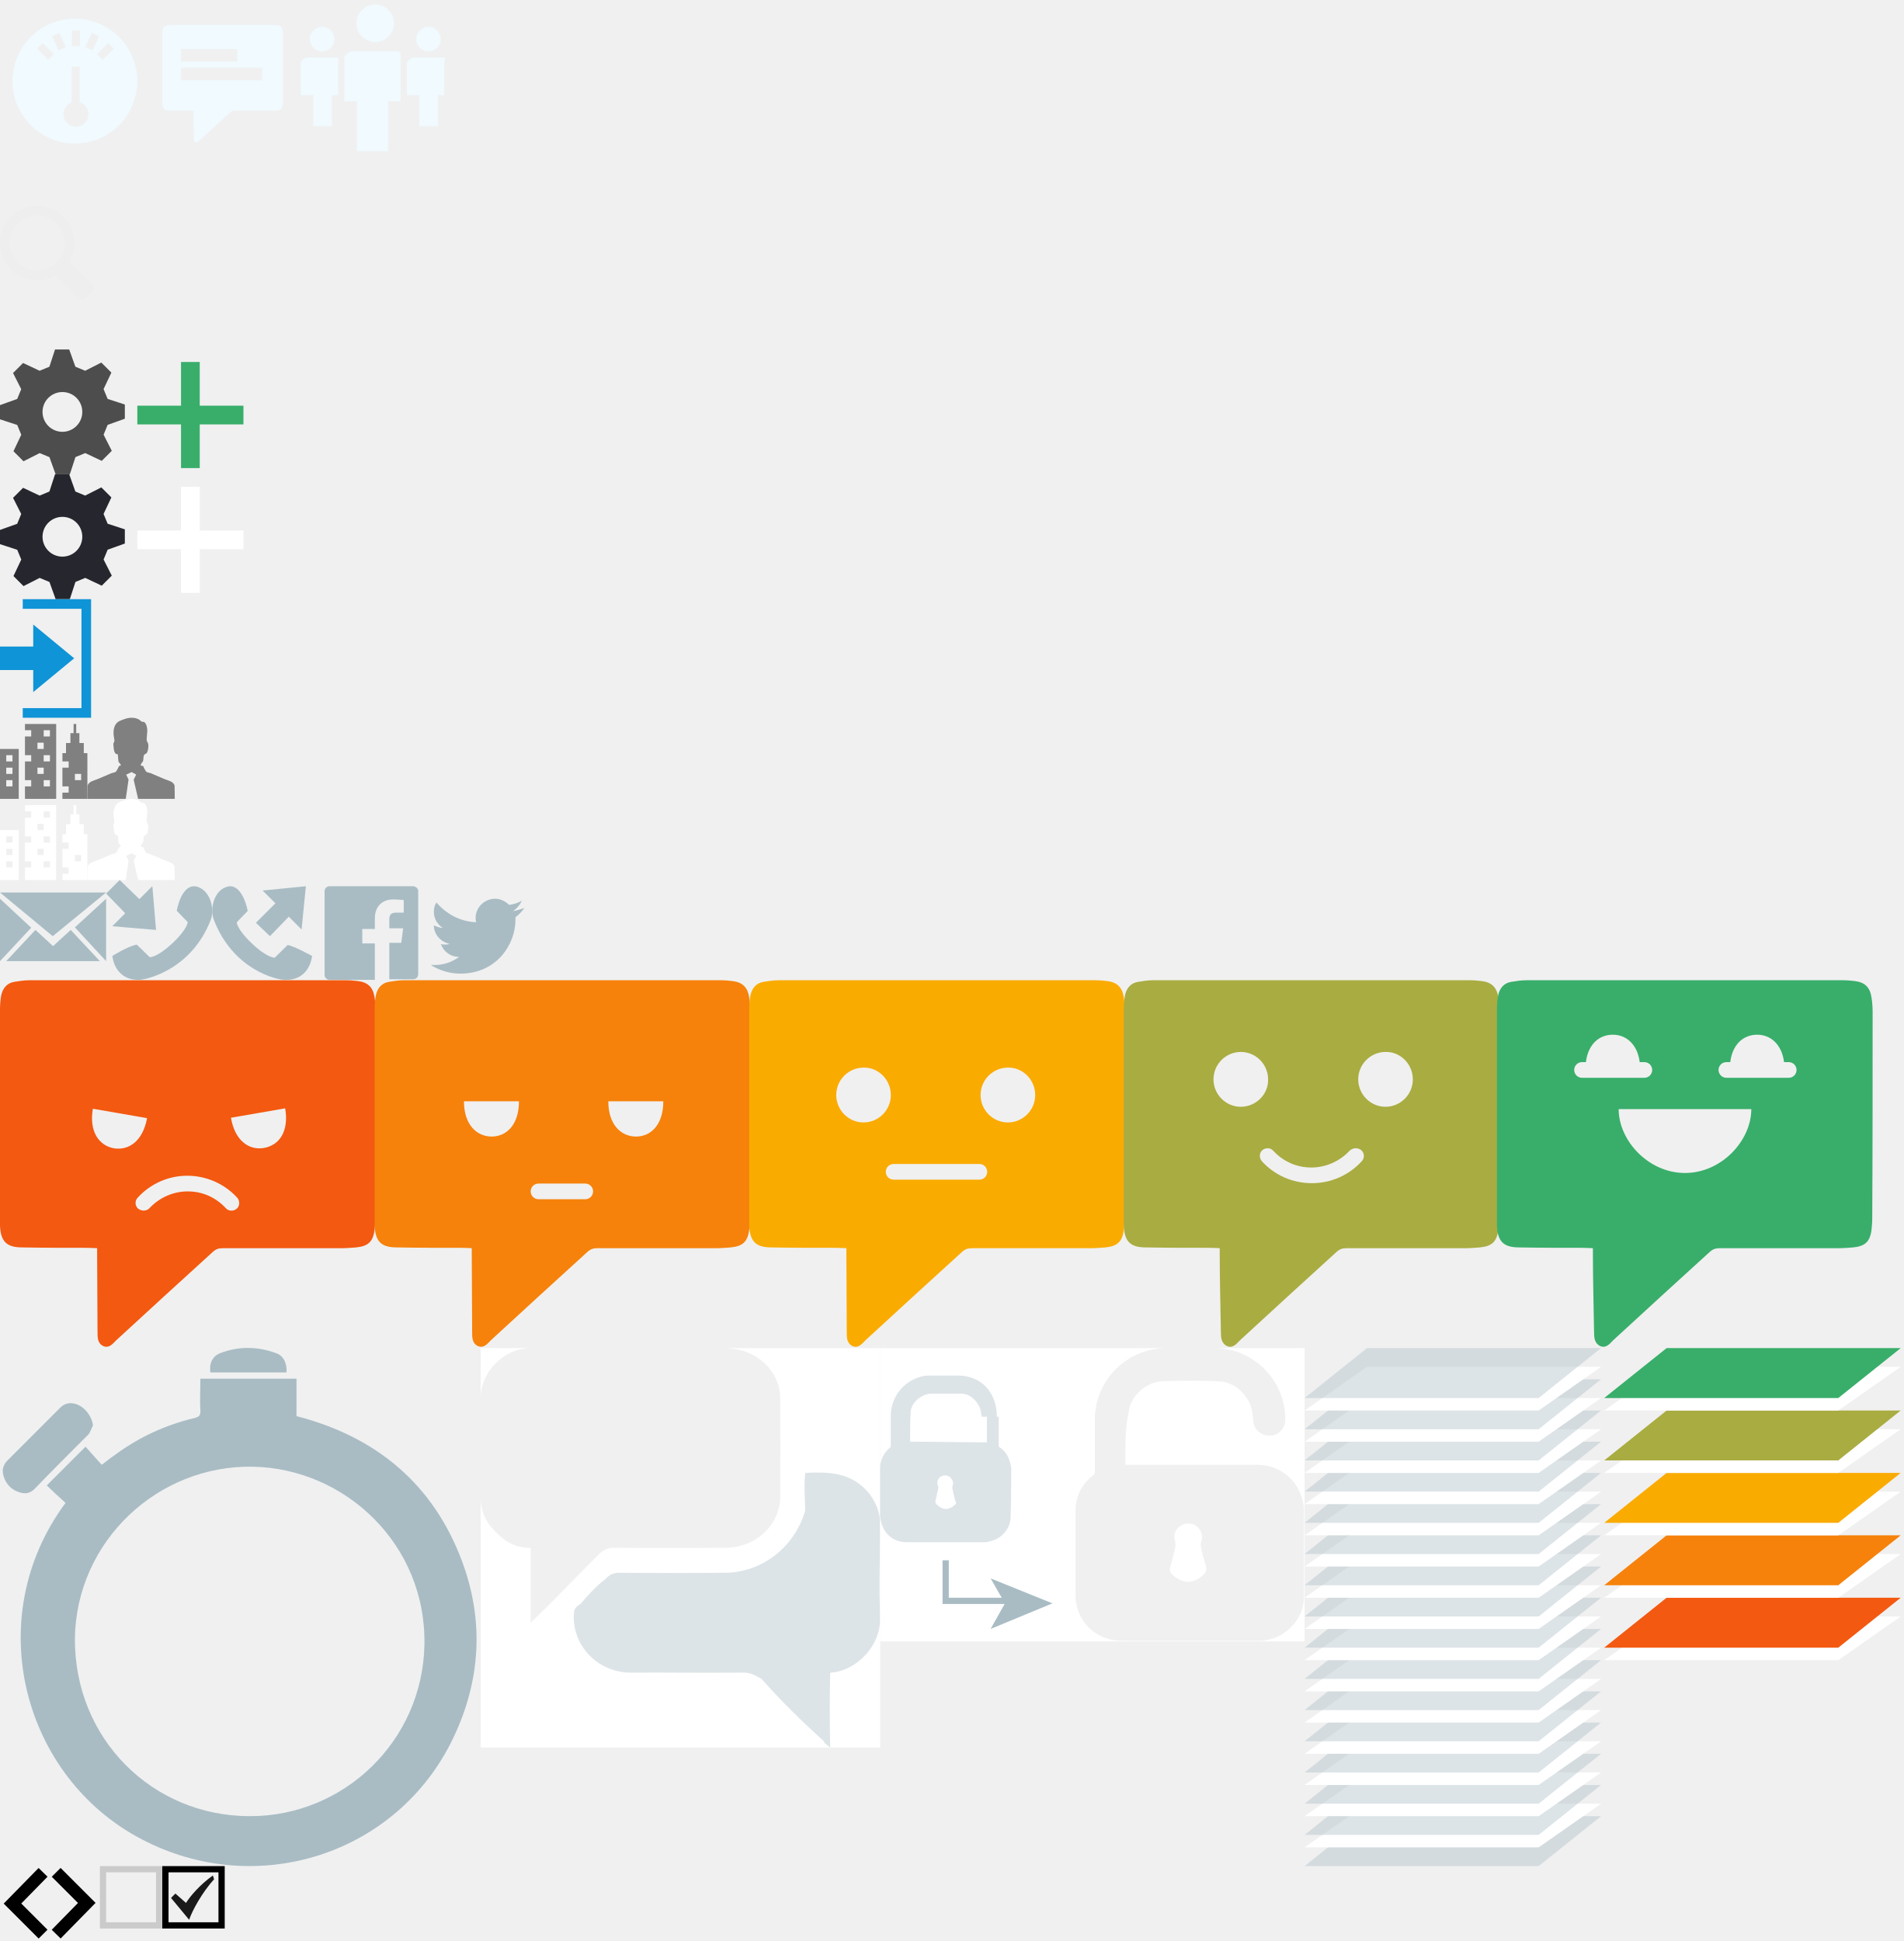
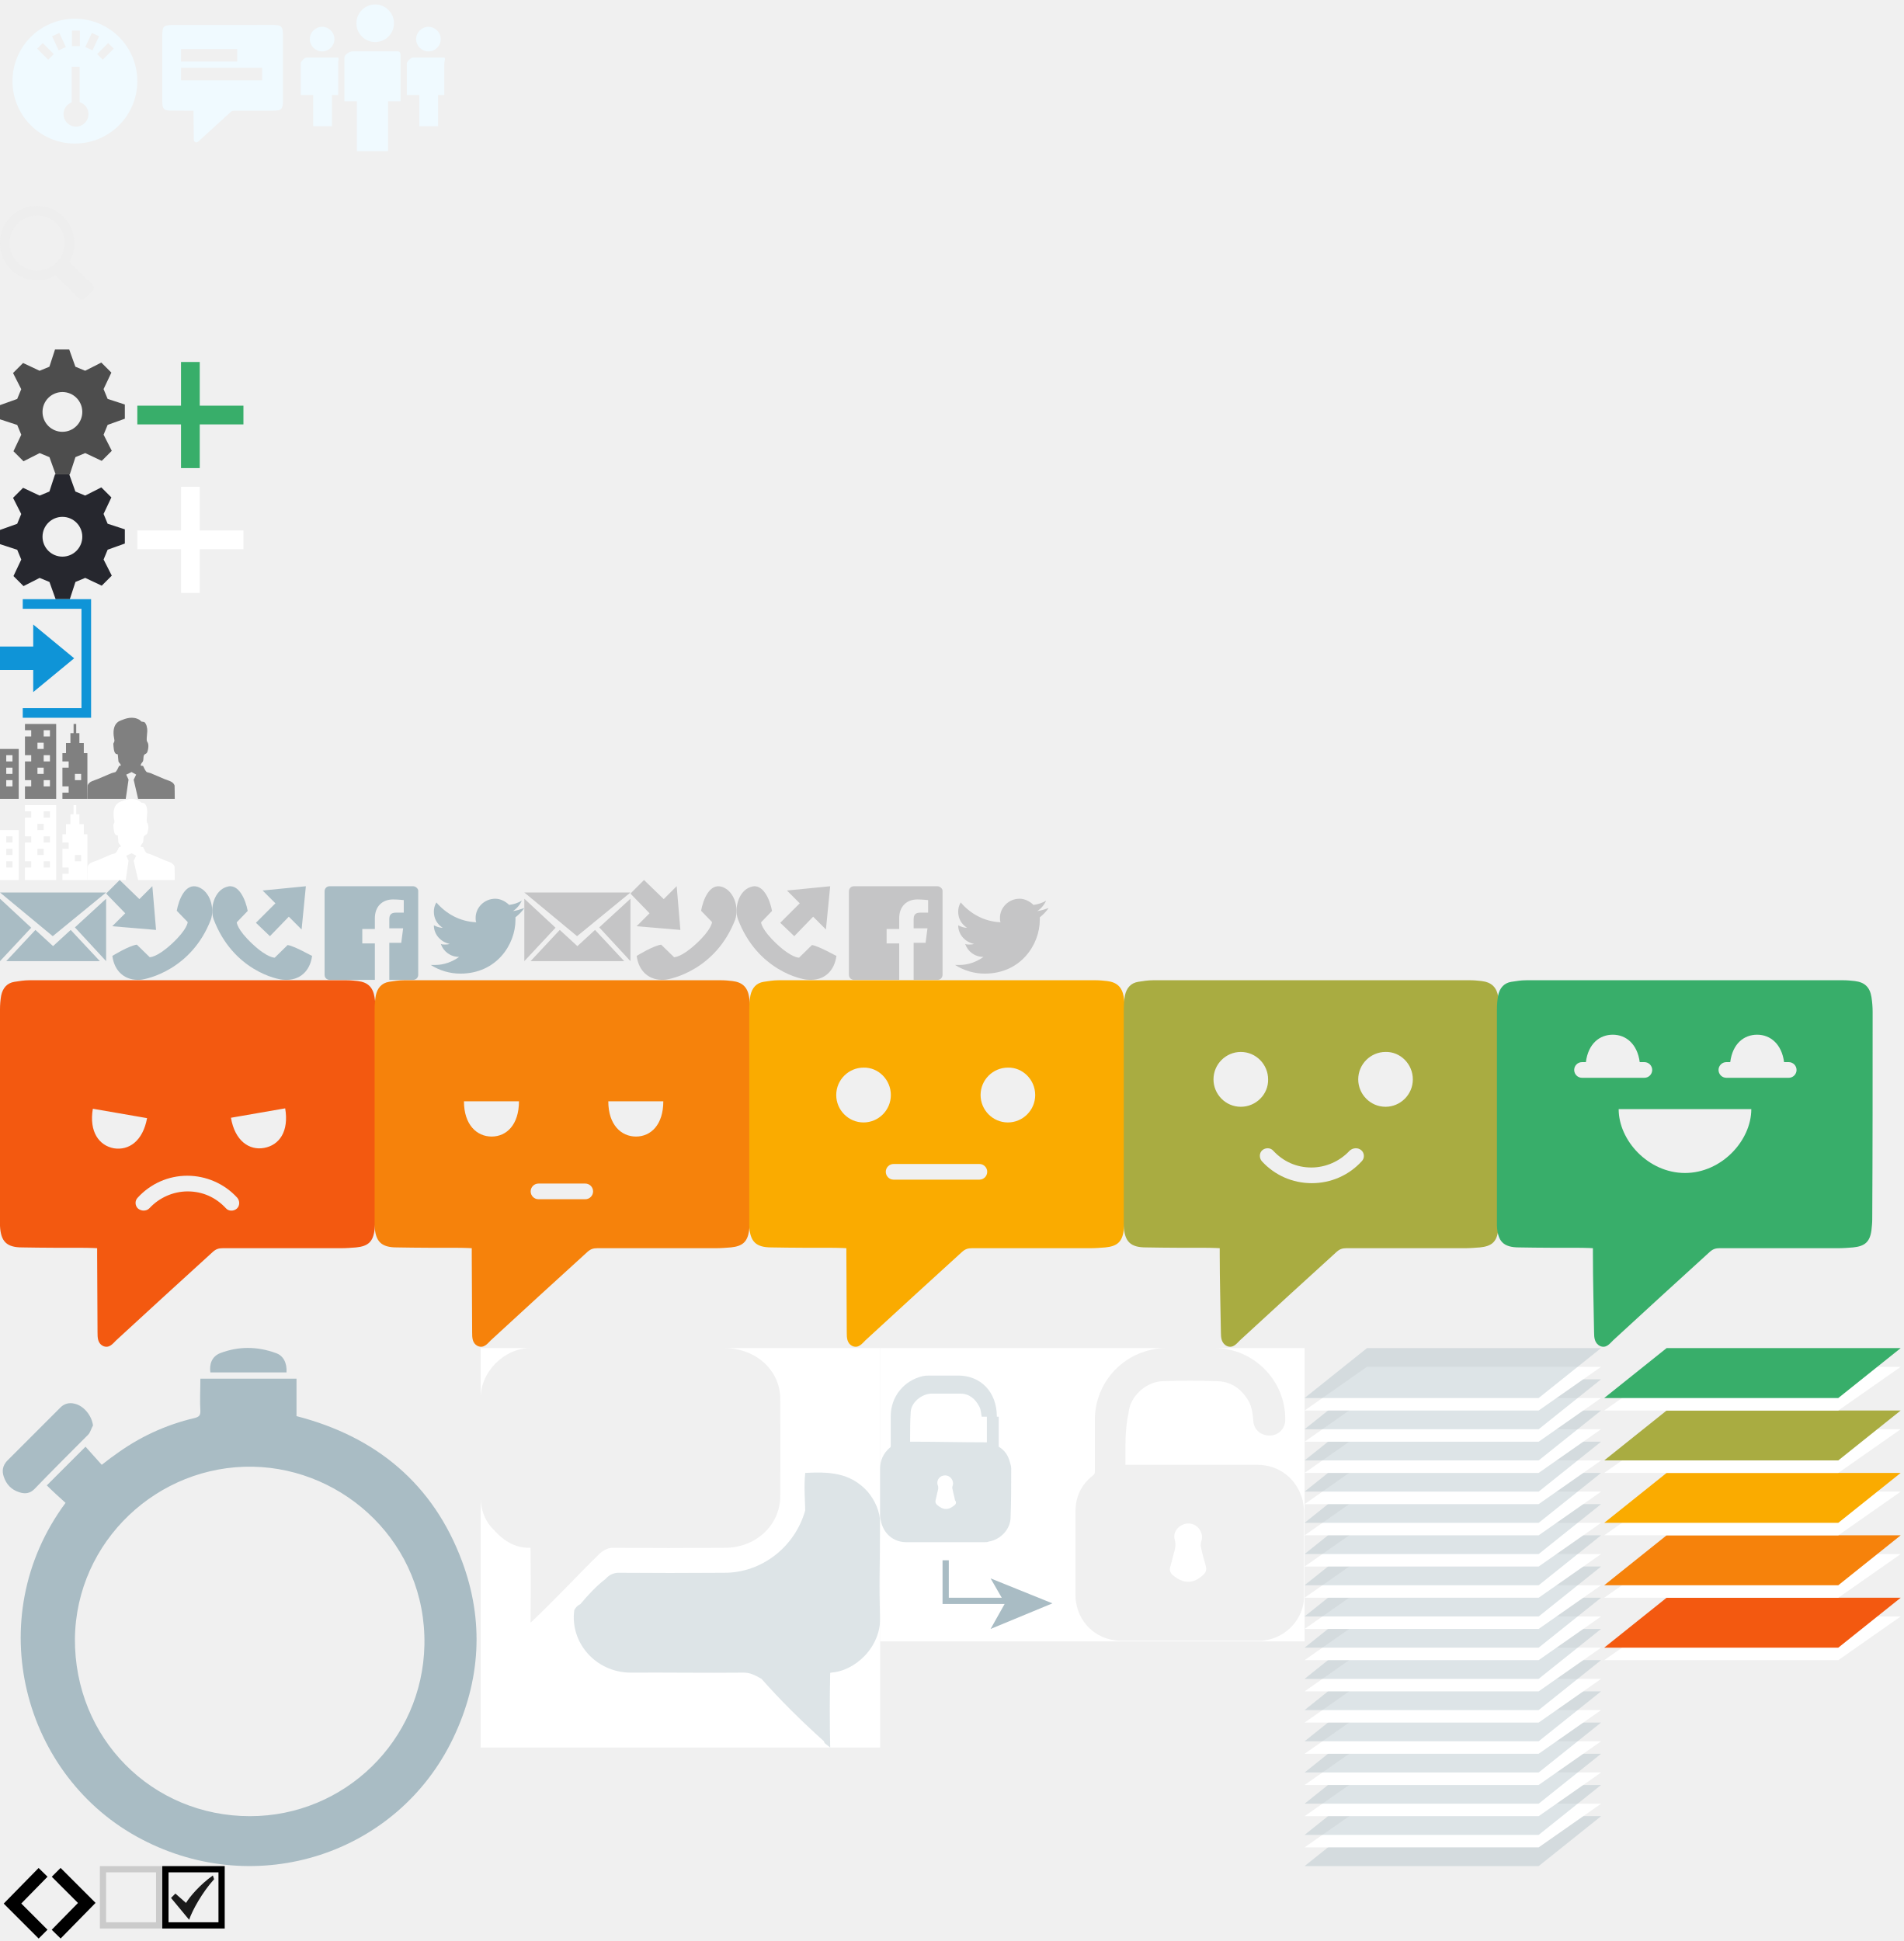
<svg xmlns="http://www.w3.org/2000/svg" width="305px" height="311px" viewBox="0 0 305 311" version="1.1">
  <description>Created with Sketch (http://www.bohemiancoding.com/sketch)</description>
  <defs />
  <g id="Page-1" stroke="none" stroke-width="1" fill="none" fill-rule="evenodd">
    <path d="M12,3 C6.477,3 2,7.477 2,13 C2,18.521 6.477,23 12,23 C17.522,23 22,18.521 22,13 C22,7.477 17.522,3 12,3 L12,3 Z M11.522,4.898 L12.794,4.898 L12.794,7.393 L11.522,7.393 L11.522,4.898 Z M7.719,9.564 L5.953,7.8 L6.852,6.902 L8.617,8.667 L7.719,9.564 L7.719,9.564 Z M8.344,5.812 L9.496,5.277 L10.551,7.538 L9.399,8.074 L8.344,5.812 L8.344,5.812 Z M12.174,20.288 C11.071,20.288 10.174,19.39 10.174,18.286 C10.174,17.422 10.721,16.689 11.487,16.41 L11.487,10.701 L12.758,10.701 L12.758,16.371 C13.578,16.622 14.176,17.384 14.176,18.286 C14.176,19.39 13.28,20.288 12.174,20.288 L12.174,20.288 Z M13.664,7.535 L14.719,5.273 L15.871,5.812 L14.817,8.071 L13.664,7.535 L13.664,7.535 Z M16.459,9.564 L15.559,8.667 L17.324,6.902 L18.223,7.8 L16.459,9.564 L16.459,9.564 Z" id="Dashboard" fill="#F0FAFF" />
    <path d="M45.333,5.606 C45.331,5.355 45.311,5.099 45.275,4.849 C45.2,4.337 44.935,4.089 44.417,4.034 C44.23,4.015 44.041,4.001 43.853,4.001 C38.4,3.999 32.947,3.999 27.493,4.003 C27.241,4.003 26.987,4.034 26.737,4.076 C26.347,4.138 26.126,4.391 26.063,4.773 C26.025,5.003 26.003,5.24 26.003,5.474 C25.999,9.081 26,12.689 26.001,16.296 C26.001,16.399 26.003,16.503 26.009,16.606 C26.057,17.411 26.345,17.704 27.153,17.719 C28.226,17.738 29.256,17.735 30.329,17.741 C30.555,17.743 31,17.741 31,17.741 L31,18.091 C31,19.419 31.042,20.746 31.046,22.076 C31.047,22.33 30.991,22.642 31.298,22.774 C31.598,22.903 31.795,22.651 31.985,22.477 C33.65,20.962 35.318,19.449 36.976,17.927 C37.128,17.788 37.281,17.738 37.482,17.739 C39.517,17.743 41.552,17.743 43.585,17.741 C43.84,17.741 44.096,17.731 44.349,17.708 C44.952,17.656 45.206,17.417 45.293,16.821 C45.319,16.636 45.333,16.446 45.333,16.259 C45.335,12.709 45.336,9.158 45.333,5.606 L45.333,5.606 Z M29,7.864 L38,7.864 L38,9.864 L29,9.864 L29,7.864 Z M29,10.864 L42,10.864 L42,12.864 L29,12.864 L29,10.864 Z" id="Tickets" fill="#F0FAFF" />
    <path d="M54.131,9.224 L49.078,9.224 C48.805,9.224 48.176,9.876 48.176,10.151 L48.176,15.224 L50.176,15.224 L50.176,20.224 L53.176,20.224 L53.176,15.224 L54.176,15.224 L54.176,9.996 C54.176,9.798 54.352,9.224 54.131,9.224 Z M51.606,8.236 C52.693,8.236 53.576,7.352 53.576,6.267 C53.576,5.181 52.693,4.296 51.606,4.296 C50.52,4.296 49.635,5.181 49.635,6.267 C49.635,7.352 50.52,8.236 51.606,8.236 Z M71.16,9.224 L66.113,9.224 C65.84,9.224 65.176,9.877 65.176,10.151 L65.176,15.224 L67.176,15.224 L67.176,20.224 L70.176,20.224 L70.176,15.224 L71.176,15.224 L71.176,10.151 C71.176,9.877 71.435,9.224 71.16,9.224 Z M68.637,8.239 C69.723,8.239 70.605,7.355 70.605,6.271 C70.605,5.185 69.723,4.3 68.637,4.3 C67.553,4.3 66.668,5.185 66.668,6.271 C66.668,7.355 67.553,8.239 68.637,8.239 Z M60.107,6.739 C61.77,6.739 63.119,5.388 63.119,3.728 C63.119,2.065 61.77,0.714 60.107,0.714 C58.447,0.714 57.096,2.065 57.096,3.728 C57.096,5.388 58.447,6.739 60.107,6.739 Z M63.695,8.224 L56.518,8.224 C56.012,8.224 55.176,8.737 55.176,9.245 L55.176,16.224 L57.176,16.224 L57.176,24.224 L62.176,24.224 L62.176,16.224 L64.176,16.224 L64.176,9.245 C64.176,8.737 64.203,8.224 63.695,8.224 Z" id="Customers" fill="#F0FAFF" />
    <path d="M5.92,43.374 C3.476,43.358 1.501,41.359 1.516,38.916 C1.534,36.491 3.518,34.516 5.947,34.516 L5.976,34.516 C7.158,34.523 8.267,34.992 9.097,35.834 C9.928,36.674 10.382,37.791 10.375,38.974 C10.365,40.15 9.903,41.258 9.067,42.087 C8.233,42.917 7.123,43.374 5.949,43.374 L5.92,43.374 M5.983,33 L5.945,33 C2.681,33 0.022,35.636 9.14660647e-05,38.907 C-0.018,42.191 2.623,44.869 5.907,44.89 L5.949,44.89 C7.038,44.89 8.062,44.596 8.94,44.08 L12.553,47.695 L12.645,47.783 C12.782,47.92 12.96,47.988 13.139,47.988 C13.318,47.988 13.497,47.92 13.633,47.783 L14.797,46.622 C15.069,46.348 15.069,45.905 14.797,45.633 L14.706,45.54 L11.088,41.924 C11.593,41.058 11.883,40.056 11.89,38.983 C11.914,35.699 9.267,33.022 5.983,33" id="Search" fill-opacity="0.5" fill="#ECECEC" />
    <path d="M20,67.09 L20,64.814 L19.678,64.709 L17.242,63.914 L16.592,62.344 L17.842,59.701 L16.232,58.09 L15.93,58.246 L13.644,59.405 L12.076,58.755 L11.09,56 L8.814,56 L7.914,58.758 L6.344,59.408 L3.699,58.16 L2.09,59.768 L2.244,60.072 L3.402,62.356 L2.754,63.925 L0,64.911 L0,67.187 L0.32,67.291 L2.758,68.088 L3.408,69.656 L2.158,72.301 L3.768,73.911 L4.068,73.757 L6.353,72.597 L7.924,73.248 L8.91,76 L11.186,76 L11.291,75.68 L12.086,73.244 L13.654,72.594 L16.299,73.842 L17.908,72.234 L17.756,71.932 L16.596,69.648 L17.246,68.078 L20,67.09 L20,67.09 Z M10,69.188 C8.24,69.188 6.812,67.762 6.812,66 C6.812,64.24 8.24,62.815 10,62.815 C11.76,62.815 13.185,64.24 13.185,66 C13.185,67.762 11.76,69.188 10,69.188 L10,69.188 Z" id="cog" fill="#4D4D4D" />
    <path d="M20,87.09 L20,84.814 L19.678,84.709 L17.242,83.914 L16.592,82.344 L17.842,79.701 L16.232,78.09 L15.93,78.246 L13.644,79.405 L12.076,78.755 L11.09,76 L8.814,76 L7.914,78.758 L6.344,79.408 L3.699,78.16 L2.09,79.768 L2.244,80.072 L3.402,82.356 L2.754,83.925 L0,84.911 L0,87.187 L0.32,87.291 L2.758,88.088 L3.408,89.656 L2.158,92.301 L3.768,93.911 L4.068,93.757 L6.353,92.597 L7.924,93.248 L8.91,96 L11.186,96 L11.291,95.68 L12.086,93.244 L13.654,92.594 L16.299,93.842 L17.908,92.234 L17.756,91.932 L16.596,89.648 L17.246,88.078 L20,87.09 L20,87.09 Z M10,89.188 C8.24,89.188 6.812,87.762 6.812,86 C6.812,84.24 8.24,82.815 10,82.815 C11.76,82.815 13.185,84.24 13.185,86 C13.185,87.762 11.76,89.188 10,89.188 L10,89.188 Z" id="dark-cog" fill="#26272E" />
    <path d="M31,66 L31,59 L30,59 L30,66 L23,66 L23,67 L30,67 L30,74 L31,74 L31,67 L38,67 L38,66 L31,66 Z" id="green-plus" stroke="#38AE6A" stroke-width="2" />
    <path d="M31,86 L31,79 L30,79 L30,86 L23,86 L23,87 L30,87 L30,94 L31,94 L31,87 L38,87 L38,86 L31,86 Z" id="white-plus" stroke="#FFFFFF" stroke-width="2" />
    <path d="M5.324,110.89 L11.883,105.477 L5.324,100.064 L5.324,103.596 L0,103.596 L0,107.358 L5.324,107.358 L5.324,110.89 L5.324,110.89 Z M3.644,96 L3.644,97.542 L13.052,97.542 L13.052,113.459 L3.644,113.459 L3.644,115 L14.593,115 L14.593,96 L3.644,96 L3.644,96 Z" id="sign-out" fill="#0F94D7" />
    <path d="M4,128 L9,128 L9,116 L4,116 L4,128 Z M7,125 L8,125 L8,126 L7,126 L7,125 Z M6,123 L7,123 L7,124 L6,124 L6,123 Z M7,121 L8,121 L8,122 L7,122 L7,121 Z M6,119 L7,119 L7,120 L6,120 L6,119 Z M7,117 L8,117 L8,118 L7,118 L7,117 Z M4,117 L5,117 L5,118 L4,118 L4,117 Z M4,121 L5,121 L5,122 L4,122 L4,121 Z M4,125 L5,125 L5,126 L4,126 L4,125 Z M1.52039063e-16,128 L3,128 L3,120 L0,120 L1.52039063e-16,128 Z M1,121 L2,121 L2,122 L1,122 L1,121 Z M1,123 L2,123 L2,124 L1,124 L1,123 Z M1,125 L2,125 L2,126 L1,126 L1,125 Z M13.425,119.052 L12.719,119.052 L12.719,117.471 L12.212,117.471 L12.212,116 L11.788,116 L11.788,117.471 L11.281,117.471 L11.281,119.052 L10.574,119.052 L10.574,120.673 L10,120.673 L10,128 L14,128 L14,120.673 L13.425,120.673 L13.425,119.052 Z M10,126 L11,126 L11,127 L10,127 L10,126 Z M10,122 L11,122 L11,123 L10,123 L10,122 Z M12,124 L13,124 L13,125 L12,125 L12,124 Z" id="organisation" fill="#808080" />
    <path d="M4,141 L9,141 L9,129 L4,129 L4,141 Z M7,138 L8,138 L8,139 L7,139 L7,138 Z M6,136 L7,136 L7,137 L6,137 L6,136 Z M7,134 L8,134 L8,135 L7,135 L7,134 Z M6,132 L7,132 L7,133 L6,133 L6,132 Z M7,130 L8,130 L8,131 L7,131 L7,130 Z M4,130 L5,130 L5,131 L4,131 L4,130 Z M4,134 L5,134 L5,135 L4,135 L4,134 Z M4,138 L5,138 L5,139 L4,139 L4,138 Z M1.52039063e-16,141 L3,141 L3,133 L0,133 L1.52039063e-16,141 Z M1,134 L2,134 L2,135 L1,135 L1,134 Z M1,136 L2,136 L2,137 L1,137 L1,136 Z M1,138 L2,138 L2,139 L1,139 L1,138 Z M13.425,132.052 L12.719,132.052 L12.719,130.471 L12.212,130.471 L12.212,129 L11.788,129 L11.788,130.471 L11.281,130.471 L11.281,132.052 L10.574,132.052 L10.574,133.673 L10,133.673 L10,141 L14,141 L14,133.673 L13.425,133.673 L13.425,132.052 Z M10,139 L11,139 L11,140 L10,140 L10,139 Z M10,135 L11,135 L11,136 L10,136 L10,135 Z M12,137 L13,137 L13,138 L12,138 L12,137 Z" id="organisation" fill="#FFFFFF" />
    <path d="M26.321,124.815 C25.617,124.516 24.834,124.17 24.13,123.88 C23.929,123.826 23.728,123.771 23.527,123.716 C23.288,123.55 23.053,123 22.924,122.728 C22.796,122.708 22.67,122.691 22.541,122.673 C22.561,122.249 22.823,122.226 22.924,121.903 C23.015,121.619 22.934,121.249 23.077,120.984 C23.177,120.802 23.402,120.8 23.514,120.643 C23.616,120.501 23.684,120.251 23.716,120.076 C23.773,119.757 23.824,119.321 23.673,119.005 C23.585,118.824 23.531,118.806 23.506,118.585 C23.479,118.317 23.585,117.445 23.588,117.256 C23.601,116.767 23.588,116.727 23.471,116.25 C23.471,116.25 23.327,115.818 23.104,115.689 L22.654,115.612 L22.377,115.355 C21.26,114.665 20.064,115.148 19.422,115.409 C18.499,115.709 17.914,116.616 18.322,118.553 C18.391,118.884 18.14,119.033 18.158,119.212 C18.193,119.606 18.201,120.557 18.573,120.79 C18.608,120.812 18.872,120.878 18.869,120.86 C18.906,121.245 18.942,121.63 18.98,122.014 C19.072,122.269 19.296,122.298 19.36,122.658 L19.074,122.728 C18.947,123 18.711,123.55 18.472,123.716 C18.27,123.771 18.071,123.826 17.87,123.88 C17.166,124.17 16.383,124.516 15.677,124.815 C15.036,125.086 14.266,125.183 14.033,125.858 C14.033,126.317 13.991,127.399 14.002,128 L20.145,128 L20.595,124.912 L20.221,124.119 L21.086,123.704 L21.815,124.111 L21.414,124.927 L22.125,128 L27.998,128 C28.01,127.399 27.967,126.317 27.967,125.858 C27.733,125.183 26.965,125.086 26.321,124.815 Z" id="user" fill="#808080" />
    <path d="M26.321,137.815 C25.617,137.516 24.834,137.17 24.13,136.88 C23.929,136.826 23.728,136.771 23.527,136.716 C23.288,136.55 23.053,136 22.924,135.728 C22.796,135.708 22.67,135.691 22.541,135.673 C22.561,135.249 22.823,135.226 22.924,134.903 C23.015,134.619 22.934,134.249 23.077,133.984 C23.177,133.802 23.402,133.8 23.514,133.643 C23.616,133.501 23.684,133.251 23.716,133.076 C23.773,132.757 23.824,132.321 23.673,132.005 C23.585,131.824 23.531,131.806 23.506,131.585 C23.479,131.317 23.585,130.445 23.588,130.256 C23.601,129.767 23.588,129.727 23.471,129.25 C23.471,129.25 23.327,128.818 23.104,128.689 L22.654,128.612 L22.377,128.355 C21.26,127.665 20.064,128.148 19.422,128.409 C18.499,128.709 17.914,129.616 18.322,131.553 C18.391,131.884 18.14,132.033 18.158,132.212 C18.193,132.606 18.201,133.557 18.573,133.79 C18.608,133.812 18.872,133.878 18.869,133.86 C18.906,134.245 18.942,134.63 18.98,135.014 C19.072,135.269 19.296,135.298 19.36,135.658 L19.074,135.728 C18.947,136 18.711,136.55 18.472,136.716 C18.27,136.771 18.071,136.826 17.87,136.88 C17.166,137.17 16.383,137.516 15.677,137.815 C15.036,138.086 14.266,138.183 14.033,138.858 C14.033,139.317 13.991,140.399 14.002,141 L20.145,141 L20.595,137.912 L20.221,137.119 L21.086,136.704 L21.815,137.111 L21.414,137.927 L22.125,141 L27.998,141 C28.01,140.399 27.967,139.317 27.967,138.858 C27.733,138.183 26.965,138.086 26.321,137.815 Z" id="user" fill="#FFFFFF" />
-     <g id="channels" transform="translate(0, 141)" fill="#A9BCC4">
-       <path d="M11.325,8 L8.5,10.593 L5.675,8 L1,13 L16,13 L11.325,8 Z M17,3 L12,7.592 L17,13 L17,3 Z M0,3 L0,13 L5,7.646 L0,3 Z M17,2 L0,2 L8.449,9 L17,2 Z" id="email" />
-       <path d="M31.721,1.111 C29.658,0.407 28.626,3.221 28.317,4.929 L30.07,6.738 C30.07,6.738 30.07,7.843 27.594,10.155 C25.118,12.466 23.984,12.365 23.984,12.365 L21.92,10.356 C20.579,10.557 18,12.164 18,12.164 C18.309,14.576 19.96,16.184 22.539,15.983 C23.571,15.883 30.689,14.375 33.784,6.336 C34.403,4.527 33.681,1.814 31.721,1.111 Z M17.988,7.407 L25,8 L24.407,0.988 L22.333,3.062 L19.173,0 L17,2.173 L20.062,5.333 L17.988,7.407 Z" id="calls-in" />
-       <path d="M46.08,10.419 L44.016,12.442 C44.016,12.442 42.882,12.543 40.406,10.216 C37.93,7.89 37.93,6.777 37.93,6.777 L39.683,4.956 C39.374,3.236 38.239,0.403 36.279,1.111 C34.319,1.718 33.597,4.551 34.216,6.271 C37.311,14.465 44.429,15.983 45.461,15.983 C48.04,16.185 49.691,14.567 50,12.139 C50,12.24 47.318,10.621 46.08,10.419 Z M43.244,9 L46.268,5.878 L48.317,7.927 L49,1 L42.073,1.683 L44.122,3.732 L41,6.854 L43.244,9 Z" id="calls-out" />
-       <path d="M66.195,1 L52.805,1 C52.302,1 52,1.403 52,1.805 L52,15.195 C52,15.698 52.403,16 52.805,16 L60.054,16 L60.054,10.161 L58.04,10.161 L58.04,7.846 L60.054,7.846 L60.054,6.134 C60.054,4.221 61.262,3.114 62.973,3.114 C63.779,3.114 64.483,3.215 64.685,3.215 L64.685,5.228 L63.477,5.228 C62.57,5.228 62.369,5.631 62.369,6.336 L62.369,7.745 L64.584,7.745 L64.282,10.06 L62.369,10.06 L62.369,15.899 L66.195,15.899 C66.698,15.899 67,15.497 67,15.094 L67,1.705 C67,1.403 66.597,1 66.195,1 L66.195,1 Z" id="facebook" />
-       <path d="M82.176,4.983 C82.784,4.587 83.291,3.992 83.595,3.298 C82.986,3.694 82.277,3.893 81.568,3.992 C80.959,3.397 80.149,3 79.338,3 C77.615,3 76.196,4.388 76.196,6.074 C76.196,6.273 76.196,6.57 76.297,6.769 C73.662,6.669 71.432,5.38 69.912,3.595 C69.608,4.091 69.507,4.587 69.507,5.083 C69.507,6.174 70.014,7.066 70.926,7.661 C70.419,7.661 69.912,7.463 69.507,7.264 C69.507,8.752 70.622,9.942 72.041,10.24 C71.736,10.339 71.534,10.339 71.23,10.339 C71.027,10.339 70.824,10.339 70.622,10.24 C71.027,11.43 72.142,12.322 73.561,12.322 C72.446,13.116 71.128,13.612 69.709,13.612 L69,13.612 C70.419,14.504 72.041,15 73.764,15 C79.541,15 82.581,10.339 82.581,6.372 L82.581,5.975 C83.088,5.579 83.595,5.083 84,4.488 C83.392,4.686 82.885,4.884 82.176,4.983 Z" id="twitter" />
+     <g id="channels" transform="translate(0, 141)">
+       <path d="M11.325,8 L8.5,10.593 L5.675,8 L1,13 L16,13 L11.325,8 Z M17,3 L12,7.592 L17,13 L17,3 Z M0,3 L0,13 L5,7.646 L0,3 Z M17,2 L0,2 L8.449,9 L17,2 Z" id="email" fill="#A9BCC4" />
+       <path d="M31.721,1.111 C29.658,0.407 28.626,3.221 28.317,4.929 L30.07,6.738 C30.07,6.738 30.07,7.843 27.594,10.155 C25.118,12.466 23.984,12.365 23.984,12.365 L21.92,10.356 C20.579,10.557 18,12.164 18,12.164 C18.309,14.576 19.96,16.184 22.539,15.983 C23.571,15.883 30.689,14.375 33.784,6.336 C34.403,4.527 33.681,1.814 31.721,1.111 Z M17.988,7.407 L25,8 L24.407,0.988 L22.333,3.062 L19.173,0 L17,2.173 L20.062,5.333 L17.988,7.407 Z" id="calls-in" fill="#A9BCC4" />
+       <path d="M46.08,10.419 L44.016,12.442 C44.016,12.442 42.882,12.543 40.406,10.216 C37.93,7.89 37.93,6.777 37.93,6.777 L39.683,4.956 C39.374,3.236 38.239,0.403 36.279,1.111 C34.319,1.718 33.597,4.551 34.216,6.271 C37.311,14.465 44.429,15.983 45.461,15.983 C48.04,16.185 49.691,14.567 50,12.139 C50,12.24 47.318,10.621 46.08,10.419 Z M43.244,9 L46.268,5.878 L48.317,7.927 L49,1 L42.073,1.683 L44.122,3.732 L41,6.854 L43.244,9 Z" id="calls-out" fill="#A9BCC4" />
+       <path d="M52.805,1 C52.302,1 52,1.403 52,1.805 L52,15.195 C52,15.698 52.403,16 52.805,16 L60.054,16 L60.054,10.161 L58.04,10.161 L58.04,7.846 L60.054,7.846 L60.054,6.134 C60.054,4.221 61.262,3.114 62.973,3.114 C63.779,3.114 64.483,3.215 64.685,3.215 L64.685,5.228 L63.477,5.228 C62.57,5.228 62.369,5.631 62.369,6.336 L62.369,7.745 L64.584,7.745 L64.282,10.06 L62.369,10.06 L62.369,15.999 L66.195,15.999 C66.698,15.999 67,15.597 67,15.194 L67,15.147 L67,1.705 C67,1.403 66.597,1 66.195,1 L52.805,1 Z" id="facebook" fill="#A9BCC4" />
+       <path d="M82.176,4.983 C82.784,4.587 83.291,3.992 83.595,3.298 C82.986,3.694 82.277,3.893 81.568,3.992 C80.959,3.397 80.149,3 79.338,3 C77.615,3 76.196,4.388 76.196,6.074 C76.196,6.273 76.196,6.57 76.297,6.769 C73.662,6.669 71.432,5.38 69.912,3.595 C69.608,4.091 69.507,4.587 69.507,5.083 C69.507,6.174 70.014,7.066 70.926,7.661 C70.419,7.661 69.912,7.463 69.507,7.264 C69.507,8.752 70.622,9.942 72.041,10.24 C71.736,10.339 71.534,10.339 71.23,10.339 C71.027,10.339 70.824,10.339 70.622,10.24 C71.027,11.43 72.142,12.322 73.561,12.322 C72.446,13.116 71.128,13.612 69.709,13.612 L69,13.612 C70.419,14.504 72.041,15 73.764,15 C79.541,15 82.581,10.339 82.581,6.372 L82.581,5.975 C83.088,5.579 83.595,5.083 84,4.488 C83.392,4.686 82.885,4.884 82.176,4.983 Z" id="twitter" fill="#A9BCC4" />
+       <path d="M95.325,8 L92.5,10.593 L89.675,8 L85,13 L100,13 L95.325,8 Z M101,3 L96,7.592 L101,13 L101,3 Z M84,3 L84,13 L89,7.646 L84,3 Z M101,2 L84,2 L92.449,9 L101,2 Z" id="gray-email" fill="#C5C5C6" />
+       <path d="M115.721,1.111 C113.658,0.407 112.626,3.221 112.317,4.929 L114.07,6.738 C114.07,6.738 114.07,7.843 111.594,10.155 C109.118,12.466 107.984,12.365 107.984,12.365 L105.92,10.356 C104.579,10.557 102,12.164 102,12.164 C102.309,14.576 103.96,16.184 106.539,15.983 C107.571,15.883 114.689,14.375 117.784,6.336 C118.403,4.527 117.681,1.814 115.721,1.111 Z M101.988,7.407 L109,8 L108.407,0.988 L106.333,3.062 L103.173,0 L101,2.173 L104.062,5.333 L101.988,7.407 Z" id="gray-calls-in" fill="#C5C5C6" />
+       <path d="M130.08,10.419 L128.016,12.442 C128.016,12.442 126.882,12.543 124.406,10.216 C121.93,7.89 121.93,6.777 121.93,6.777 L123.683,4.956 C123.374,3.236 122.239,0.403 120.279,1.111 C118.319,1.718 117.597,4.551 118.216,6.271 C121.311,14.465 128.429,15.983 129.461,15.983 C132.04,16.185 133.691,14.567 134,12.139 C134,12.24 131.318,10.621 130.08,10.419 Z M127.244,9 L130.268,5.878 L132.317,7.927 L133,1 L126.073,1.683 L128.122,3.732 L125,6.854 L127.244,9 Z" id="gray-calls-out" fill="#C5C5C6" />
+       <path d="M136.805,1 C136.302,1 136,1.403 136,1.805 L136,15.195 C136,15.698 136.403,16 136.805,16 L144.054,16 L144.054,10.161 L142.04,10.161 L142.04,7.846 L144.054,7.846 L144.054,6.134 C144.054,4.221 145.262,3.114 146.973,3.114 C147.779,3.114 148.483,3.215 148.685,3.215 L148.685,5.228 L147.477,5.228 C146.57,5.228 146.369,5.631 146.369,6.336 L146.369,7.745 L148.584,7.745 L148.282,10.06 L146.369,10.06 L146.369,15.999 L150.195,15.999 C150.698,15.999 151,15.597 151,15.194 L151,1.705 C151,1.403 150.597,1 150.195,1 L136.805,1 Z" id="gray-facebook" fill="#C5C5C6" />
+       <path d="M166.176,4.983 C166.784,4.587 167.291,3.992 167.595,3.298 C166.986,3.694 166.277,3.893 165.568,3.992 C164.959,3.397 164.149,3 163.338,3 C161.615,3 160.196,4.388 160.196,6.074 C160.196,6.273 160.196,6.57 160.297,6.769 C157.662,6.669 155.432,5.38 153.912,3.595 C153.608,4.091 153.507,4.587 153.507,5.083 C153.507,6.174 154.014,7.066 154.926,7.661 C154.419,7.661 153.912,7.463 153.507,7.264 C153.507,8.752 154.622,9.942 156.041,10.24 C155.736,10.339 155.534,10.339 155.23,10.339 C155.027,10.339 154.824,10.339 154.622,10.24 C155.027,11.43 156.142,12.322 157.561,12.322 C156.446,13.116 155.128,13.612 153.709,13.612 L153,13.612 C154.419,14.504 156.041,15 157.764,15 C163.541,15 166.581,10.339 166.581,6.372 L166.581,5.975 C167.088,5.579 167.595,5.083 168,4.488 C167.392,4.686 166.885,4.884 166.176,4.983 Z" id="gray-twitter" fill="#C5C5C6" />
    </g>
    <g id="mood" transform="translate(0, 157)">
      <path d="M60.188,5.147 C60.188,4.331 60.125,3.578 60,2.762 C59.75,1.193 58.938,0.377 57.312,0.188 C56.75,0.126 56.125,0.063 55.562,0.063 L4.688,0.063 C3.875,0.063 3.125,0.188 2.312,0.314 C1.125,0.502 0.438,1.318 0.188,2.511 C0.062,3.264 -2.13162821e-14,3.954 -2.13162821e-14,4.707 L-2.13162821e-14,38.476 L-2.13162821e-14,39.417 C0.125,41.928 1.062,42.869 3.562,42.869 C6.875,42.932 10.375,42.932 13.75,42.932 C14.438,42.932 15.562,42.995 15.562,42.995 L15.562,44.062 C15.562,48.204 15.625,52.347 15.625,56.489 C15.625,57.305 15.625,58.247 16.562,58.686 C17.5,59.063 18.062,58.31 18.625,57.745 C23.812,52.974 28.938,48.267 34.125,43.56 C34.625,43.12 35.062,42.995 35.688,42.995 L54.688,42.995 C55.5,42.995 56.25,42.932 57.062,42.869 C58.938,42.681 59.75,41.99 60,40.107 C60.062,39.543 60.125,38.915 60.125,38.35 C60.188,27.303 60.188,16.256 60.188,5.147 L60.188,5.147 Z M45.688,20.587 C46.312,24.29 44.75,26.487 42.312,26.927 C39.938,27.366 37.625,25.797 37,22.094 L45.688,20.587 L45.688,20.587 Z M18.25,26.989 C15.875,26.55 14.25,24.353 14.875,20.65 L23.562,22.156 C22.875,25.86 20.625,27.366 18.25,26.989 L18.25,26.989 Z M38,34.898 C38.438,35.4 38.438,36.216 37.938,36.655 C37.438,37.095 36.625,37.095 36.188,36.593 C34.562,34.835 32.438,33.894 30.062,33.894 C27.75,33.894 25.5,34.898 23.938,36.593 C23.688,36.844 23.375,36.969 23,36.969 C22.688,36.969 22.375,36.844 22.125,36.655 C21.625,36.216 21.562,35.4 22.062,34.898 C24.125,32.638 27,31.383 30,31.383 C33,31.383 35.938,32.638 38,34.898 L38,34.898 Z" id="super-bad" fill="#F35910" />
      <path d="M120.203,5.147 C120.203,4.331 120.14,3.578 120.015,2.762 C119.765,1.193 118.953,0.377 117.328,0.188 C116.765,0.126 116.14,0.063 115.578,0.063 L64.703,0.063 C63.89,0.063 63.14,0.188 62.328,0.314 C61.14,0.502 60.453,1.318 60.203,2.511 C60.078,3.264 60.015,3.954 60.015,4.707 L60.015,38.476 L60.015,39.417 C60.14,41.928 61.078,42.869 63.578,42.869 C66.89,42.932 70.39,42.932 73.765,42.932 C74.453,42.932 75.578,42.995 75.578,42.995 L75.578,44.062 C75.578,48.204 75.64,52.347 75.64,56.489 C75.64,57.305 75.64,58.247 76.578,58.686 C77.515,59.063 78.078,58.31 78.64,57.745 C83.828,52.974 88.953,48.267 94.14,43.56 C94.64,43.12 95.078,42.995 95.703,42.995 L114.703,42.995 C115.515,42.995 116.265,42.932 117.078,42.869 C118.953,42.681 119.765,41.99 120.015,40.107 C120.078,39.543 120.14,38.915 120.14,38.35 C120.203,27.303 120.203,16.256 120.203,5.147 L120.203,5.147 Z M95.015,33.894 C95.015,34.584 94.453,35.149 93.765,35.149 L86.265,35.149 C85.578,35.149 85.015,34.584 85.015,33.894 C85.015,33.203 85.578,32.638 86.265,32.638 L93.765,32.638 C94.453,32.638 95.015,33.203 95.015,33.894 L95.015,33.894 Z M97.453,19.457 L106.265,19.457 C106.265,23.223 104.265,25.106 101.89,25.106 C99.515,25.106 97.453,23.223 97.453,19.457 L97.453,19.457 Z M74.328,19.457 L83.14,19.457 C83.14,23.223 81.14,25.106 78.765,25.106 C76.39,25.106 74.328,23.223 74.328,19.457 L74.328,19.457 Z" id="bad" fill="#F6820B" />
      <path d="M180.218,5.147 C180.218,4.331 180.156,3.578 180.031,2.762 C179.781,1.193 178.968,0.377 177.343,0.188 C176.781,0.126 176.156,0.063 175.593,0.063 L124.718,0.063 C123.906,0.063 123.156,0.188 122.343,0.314 C121.156,0.502 120.468,1.318 120.218,2.511 C120.093,3.264 120.031,3.954 120.031,4.707 L120.031,38.476 L120.031,39.417 C120.156,41.928 121.093,42.869 123.593,42.869 C126.906,42.932 130.406,42.932 133.781,42.932 C134.468,42.932 135.593,42.995 135.593,42.995 L135.593,44.062 C135.593,48.204 135.656,52.347 135.656,56.489 C135.656,57.305 135.656,58.247 136.593,58.686 C137.531,59.063 138.093,58.31 138.656,57.745 C143.843,52.974 148.968,48.267 154.156,43.56 C154.656,43.12 155.093,42.995 155.718,42.995 L174.718,42.995 C175.531,42.995 176.281,42.932 177.093,42.869 C178.968,42.681 179.781,41.99 180.031,40.107 C180.093,39.543 180.156,38.915 180.156,38.35 C180.218,27.303 180.218,16.256 180.218,5.147 L180.218,5.147 Z M142.718,18.453 C142.718,20.901 140.718,22.847 138.343,22.847 C135.906,22.847 133.968,20.838 133.968,18.453 C133.968,16.005 135.968,14.06 138.343,14.06 C140.718,13.997 142.718,16.005 142.718,18.453 L142.718,18.453 Z M165.843,18.453 C165.843,20.901 163.843,22.847 161.468,22.847 C159.031,22.847 157.093,20.838 157.093,18.453 C157.093,16.005 159.093,14.06 161.468,14.06 C163.843,13.997 165.843,16.005 165.843,18.453 L165.843,18.453 Z M158.156,30.755 C158.156,31.446 157.593,32.011 156.906,32.011 L143.156,32.011 C142.468,32.011 141.906,31.446 141.906,30.755 C141.906,30.065 142.468,29.5 143.156,29.5 L156.906,29.5 C157.593,29.5 158.156,30.065 158.156,30.755 L158.156,30.755 Z" id="ok" fill="#FAAB00" />
      <path d="M240.218,5.147 C240.218,4.331 240.156,3.578 240.031,2.762 C239.781,1.193 238.968,0.377 237.343,0.188 C236.781,0.126 236.156,0.063 235.593,0.063 L184.718,0.063 C183.906,0.063 183.156,0.188 182.343,0.314 C181.156,0.502 180.468,1.318 180.218,2.511 C180.093,3.264 180.031,3.954 180.031,4.707 L180.031,38.476 L180.031,39.417 C180.156,41.928 181.093,42.869 183.593,42.869 C186.906,42.932 190.343,42.932 193.656,42.932 C194.343,42.932 195.406,42.995 195.406,42.995 L195.406,44.062 C195.406,48.204 195.531,52.347 195.593,56.489 C195.593,57.305 195.656,58.247 196.593,58.686 C197.531,59.063 198.093,58.31 198.656,57.745 C203.843,52.974 208.968,48.267 214.156,43.56 C214.656,43.12 215.093,42.995 215.718,42.995 L234.718,42.995 C235.531,42.995 236.281,42.932 237.093,42.869 C238.968,42.681 239.781,41.99 240.031,40.107 C240.093,39.543 240.156,38.915 240.156,38.35 C240.218,27.303 240.218,16.256 240.218,5.147 L240.218,5.147 Z M198.781,20.336 C196.343,20.336 194.406,18.328 194.406,15.943 C194.406,13.495 196.406,11.549 198.781,11.549 C201.218,11.549 203.156,13.557 203.156,15.943 C203.218,18.328 201.218,20.336 198.781,20.336 L198.781,20.336 Z M226.343,15.943 C226.343,18.39 224.343,20.336 221.968,20.336 C219.531,20.336 217.593,18.328 217.593,15.943 C217.593,13.495 219.593,11.549 221.968,11.549 C224.343,11.486 226.343,13.495 226.343,15.943 L226.343,15.943 Z M218.093,27.303 C218.593,27.743 218.656,28.559 218.156,29.061 C216.093,31.32 213.218,32.576 210.156,32.576 C207.093,32.576 204.218,31.32 202.156,29.061 C201.718,28.559 201.718,27.743 202.218,27.303 C202.718,26.864 203.531,26.864 203.968,27.366 C205.593,29.123 207.718,30.065 210.093,30.065 C212.406,30.065 214.656,29.061 216.218,27.366 C216.781,26.864 217.593,26.864 218.093,27.303 L218.093,27.303 Z" id="happy" fill="#A9AC41" />
      <path d="M300.003,5.147 C300.003,4.331 299.941,3.578 299.816,2.762 C299.566,1.193 298.753,0.377 297.128,0.188 C296.566,0.126 295.941,0.063 295.378,0.063 L244.503,0.063 C243.691,0.063 242.941,0.188 242.128,0.314 C240.941,0.502 240.253,1.318 240.003,2.511 C239.878,3.264 239.816,3.954 239.816,4.707 L239.816,38.476 L239.816,39.417 C239.941,41.928 240.878,42.869 243.378,42.869 C246.691,42.932 250.128,42.932 253.441,42.932 C254.128,42.932 255.191,42.995 255.191,42.995 L255.191,44.062 C255.191,48.204 255.316,52.347 255.378,56.489 C255.378,57.305 255.441,58.247 256.378,58.686 C257.316,59.063 257.878,58.31 258.441,57.745 C263.628,52.974 268.753,48.267 273.941,43.56 C274.441,43.12 274.878,42.995 275.503,42.995 L294.503,42.995 C295.316,42.995 296.066,42.932 296.878,42.869 C298.753,42.681 299.566,41.99 299.816,40.107 C299.878,39.543 299.941,38.915 299.941,38.35 C300.003,27.303 300.003,16.256 300.003,5.147 L300.003,5.147 Z M259.316,20.713 L280.566,20.713 C280.566,25.734 275.816,30.944 269.941,30.944 C264.066,30.944 259.316,25.734 259.316,20.713 L259.316,20.713 Z M263.441,15.691 L253.441,15.691 C252.753,15.691 252.191,15.127 252.191,14.436 C252.191,13.746 252.753,13.181 253.441,13.181 L254.066,13.181 C254.441,10.231 256.253,8.787 258.378,8.787 C260.503,8.787 262.316,10.294 262.691,13.181 L263.441,13.181 C264.128,13.181 264.691,13.746 264.691,14.436 C264.691,15.127 264.128,15.691 263.441,15.691 L263.441,15.691 Z M287.816,14.436 C287.816,15.127 287.253,15.691 286.566,15.691 L276.566,15.691 C275.878,15.691 275.316,15.127 275.316,14.436 C275.316,13.746 275.878,13.181 276.566,13.181 L277.191,13.181 C277.566,10.231 279.378,8.787 281.503,8.787 C283.628,8.787 285.441,10.294 285.816,13.181 L286.566,13.181 C287.253,13.181 287.816,13.746 287.816,14.436 L287.816,14.436 Z" id="super-happy" fill="#38AE6A" />
    </g>
    <g id="stopwatch" transform="translate(0, 216)">
      <path d="M10.5,24.8 C9.5,23.9 8.4,22.9 7.5,22 L13.7,15.8 C14.5,16.7 15.4,17.7 16.3,18.7 C17.1,18.1 17.7,17.6 18.3,17.2 C22.2,14.3 26.5,12.3 31.2,11.2 C31.9,11 32.1,10.8 32.1,10.1 C32,8.4 32.1,6.7 32.1,4.9 L47.5,4.9 L47.5,10.9 C60.3,14.2 69.4,21.8 74,34.1 C77.6,43.7 77,53.3 72.6,62.5 C63.7,81.1 41.2,88.4 22.7,78.7 C3.7,68.8 -3.2,43.3 10.5,24.8 L10.5,24.8 Z M40.048,75 C55.182,75 67.692,62.893 67.995,47.558 C68.297,31.415 55.283,19.308 40.553,19.006 C25.318,18.703 12.202,30.911 12.001,46.549 C11.9,62.49 24.309,75 40.048,75 Z M14.9,12.4 C14.6,12.9 14.5,13.5 14.1,13.9 C11.2,16.8 8.3,19.7 5.5,22.6 C4.8,23.3 4,23.4 3.1,23.1 C1.8,22.7 1,21.8 0.6,20.6 C0.3,19.7 0.4,18.9 1.1,18.1 L9.7,9.5 C10.3,8.9 11.1,8.7 11.9,8.9 C13.4,9.2 14.7,10.8 14.9,12.4 Z M33.7,3.9 C33.5,2.5 34,1.3 35.3,0.8 C38.2,-0.3 41.2,-0.3 44.2,0.8 C45.4,1.2 46,2.4 45.9,3.9 L33.7,3.9 Z" id="Shape" fill="#A9BCC4" />
      <circle id="inlay" opacity="0.3" cx="39.902" cy="46.902" r="24.902" />
    </g>
    <g id="Tickets-in-Process" transform="translate(77, 216)">
      <path d="M0,0 L0,64 L64,64 L64,0 L0,0 Z M8,44 C8.037,40.132 8.037,36.338 8,32 C5.755,32.045 3.87,31.147 2,29 C0.794,27.853 0,25.956 0,24 L0,8 C0,3.794 3.771,0 8,0 L39,0 C44.155,0 47.926,3.594 48,8 C48.025,13.477 48.025,18.568 48,24 C47.826,28.452 44.056,32.045 39,32 C33.141,32.045 27.088,32.045 21,32 C20.44,32.045 19.647,32.345 19,33 C15.479,36.438 12.006,40.231 8,44 C8.335,44.025 8.236,44.025 8,44 Z" id="Background" fill="#FFFFFF" />
      <path d="M52,20 C55.609,19.828 59.144,19.828 62,23 C63.185,24.404 63.993,26.195 64,28 C63.993,33.358 63.791,38.432 64,43 C64.195,47.983 59.852,51.863 56,52 C56.316,52.062 56.114,52.161 56,52 C55.912,56.041 55.912,59.822 56,64 C55.407,63.503 55.003,63.304 55,63 C51.366,59.722 48.033,56.439 45,53 C43.891,52.36 43.083,51.962 42,52 C35.911,52.062 29.85,51.962 24,52 C18.435,51.962 14.293,47.187 15,42 C15.202,41.615 15.404,41.317 16,41 C17.222,39.526 18.637,38.034 20,37 C20.657,36.243 21.364,36.044 22,36 C27.526,36.044 33.183,36.044 39,36 C45.002,36.044 50.356,31.866 52,26 C51.972,24.205 51.77,22.215 52,20 L52,20 Z" id="Shape" opacity="0.4" fill="#A9BCC4" />
    </g>
    <g id="Reopening" transform="translate(141, 216)">
      <path d="M0,0 L0,47 L68,47 L68,0 L0,0 Z M39.3,18.7 L40.1,18.7 L60.4,18.7 C64,18.7 66.8,21 67.7,24.4 C67.8,25 67.9,25.5 67.9,26.1 L67.9,39.9 C67.9,43.3 65.1,46.3 61.8,46.8 C61.4,46.9 61,46.9 60.6,46.9 L38.7,46.9 C35,46.9 32,44.4 31.4,40.8 C31.3,40.3 31.3,39.9 31.3,39.4 L31.3,26.2 C31.3,23.8 32.2,21.9 34.1,20.4 C34.4,20.2 34.4,20 34.4,19.7 L34.4,11.5 C34.4,6.1 38.1,1.5 43.3,0.3 C44.1,0.1 44.9,0 45.7,0 L53.6,0 C59.8,0 65,5.2 64.9,11.5 C64.9,12.9 63.8,14 62.5,14 C61.1,14.1 59.9,13.1 59.8,11.8 C59.7,10.7 59.6,9.6 59.1,8.6 C57.9,6.5 56.2,5.3 53.8,5.3 C51,5.2 48.2,5.2 45.4,5.3 C42.7,5.3 40,7.7 39.8,10.4 C39.2,13 39.3,15.9 39.3,18.7 Z" id="Background" fill="#FFFFFF" />
      <path d="M47.2,30.7 C47.4,31.4 47.3,32.1 47.1,32.7 C46.9,33.5 46.7,34.2 46.5,35 C46.3,35.5 46.5,36 46.8,36.3 C48.5,37.8 50.2,37.9 51.9,36.2 C52.2,35.9 52.3,35.5 52.2,35 C51.9,34 51.6,32.9 51.4,31.9 C51.3,31.6 51.4,31.3 51.4,31.1 C52,29.7 50.9,28.1 49.4,28.1 C48,28.1 46.8,29.4 47.2,30.7 Z" id="inner-part" fill="#FFFFFF" />
      <path d="M20.8,18.3 C20.5,17.2 20,16.4 19,15.8 L19,11 L18.7,11 C18.7,7 16.1,4.4 12.5,4.4 L8.1,4.4 C7.6,4.4 7.3,4.4 6.8,4.5 C3.8,5.2 1.7,7.8 1.7,10.9 L1.7,15.6 C1.7,15.8 1.7,15.9 1.5,16 C0.5,16.9 1.49020707e-09,18 1.49020707e-09,19.3 L1.49020707e-09,26.8 C1.49020707e-09,27.1 1.49020705e-09,27.3 0.1,27.6 C0.5,29.7 2.1,31.1 4.2,31.1 L16.7,31.1 C16.9,31.1 17.2,31.1 17.4,31 C19.3,30.7 20.9,29 20.9,27.1 C21,24.5 21,21.9 21,19.3 C21,19 20.9,18.6 20.8,18.3 Z M4.8,15 C4.8,13 4.8,11.8 4.9,10.2 C5,8.7 6.6,7.4 8.1,7.3 L12.9,7.3 C14.3,7.3 15.3,8.2 15.9,9.4 C16.2,9.9 16.2,11 16.3,11 L17.1,11 L17.1,15.1 C13.1,15.1 9,15 5.3,15 L4.8,15 L4.8,15 Z M12,25.1 C11,26 10.1,26 9.1,25.1 C8.9,24.9 8.8,24.7 8.9,24.3 C9,23.9 9.1,23.4 9.2,23 C9.3,22.6 9.4,22.3 9.2,21.9 C9,21.1 9.6,20.4 10.4,20.4 C11.3,20.4 11.9,21.3 11.6,22.1 C11.6,22.2 11.5,22.4 11.6,22.6 C11.7,23.2 11.9,23.8 12,24.4 C12.2,24.6 12.2,24.9 12,25.1 L12,25.1 Z" id="Shape" opacity="0.4" fill="#A9BCC4" />
      <g id="Arrow" transform="translate(11, 34)">
        <path d="M10,6.5 L-0.5,6.5 L-0.5,0" id="Shape" stroke="#A9BCC4" />
        <path d="M16.6,6.9 L6.7,2.9 L9,6.9 L6.7,11 L16.6,6.9 Z" id="Shape" fill="#A9BCC4" />
      </g>
    </g>
    <g id="Status" transform="translate(209, 216)">
      <g id="total">
        <path d="M37.5,83 L0,83 L10,75 L47.5,75 L37.5,83 Z" id="Shape" opacity="0.4" fill="#A9BCC4" />
        <path d="M37.5,80 L0,80 L10,73 L47.5,73 L37.5,80 Z" id="Shape" fill="#FFFFFF" />
        <path d="M37.5,78 L0,78 L10,70 L47.5,70 L37.5,78 Z" id="Shape" opacity="0.4" fill="#A9BCC4" />
        <path d="M37.5,75 L0,75 L10,68 L47.5,68 L37.5,75 Z" id="Shape" fill="#FFFFFF" />
        <path d="M37.5,73 L0,73 L10,65 L47.5,65 L37.5,73 Z" id="Shape" opacity="0.4" fill="#A9BCC4" />
        <path d="M37.5,70 L0,70 L10,63 L47.5,63 L37.5,70 Z" id="Shape" fill="#FFFFFF" />
        <path d="M37.5,68 L0,68 L10,60 L47.5,60 L37.5,68 Z" id="Shape" opacity="0.4" fill="#A9BCC4" />
        <path d="M37.5,65 L0,65 L10,58 L47.5,58 L37.5,65 Z" id="Shape" fill="#FFFFFF" />
        <path d="M37.5,63 L0,63 L10,55 L47.5,55 L37.5,63 Z" id="Shape" opacity="0.4" fill="#A9BCC4" />
        <path d="M37.5,60 L0,60 L10,53 L47.5,53 L37.5,60 Z" id="Shape" fill="#FFFFFF" />
        <path d="M37.5,58 L0,58 L10,50 L47.5,50 L37.5,58 Z" id="Shape" opacity="0.4" fill="#A9BCC4" />
        <path d="M37.5,55 L0,55 L10,48 L47.5,48 L37.5,55 Z" id="Shape" fill="#FFFFFF" />
        <path d="M37.5,53 L0,53 L10,45 L47.5,45 L37.5,53 Z" id="Shape" opacity="0.4" fill="#A9BCC4" />
        <path d="M37.5,50 L0,50 L10,43 L47.5,43 L37.5,50 Z" id="Shape" fill="#FFFFFF" />
        <path d="M37.5,48 L0,48 L10,40 L47.5,40 L37.5,48 Z" id="Shape" opacity="0.4" fill="#A9BCC4" />
        <path d="M37.5,45 L0,45 L10,38 L47.5,38 L37.5,45 Z" id="Shape" fill="#FFFFFF" />
        <path d="M37.5,43 L0,43 L10,35 L47.5,35 L37.5,43 Z" id="Shape" opacity="0.4" fill="#A9BCC4" />
        <path d="M37.5,40 L0,40 L10,33 L47.5,33 L37.5,40 Z" id="Shape" fill="#FFFFFF" />
        <path d="M37.5,38 L0,38 L10,30 L47.5,30 L37.5,38 Z" id="Shape" opacity="0.4" fill="#A9BCC4" />
        <path d="M37.5,35 L0,35 L10,28 L47.5,28 L37.5,35 Z" id="Shape" fill="#FFFFFF" />
        <path d="M37.5,33 L0,33 L10,25 L47.5,25 L37.5,33 Z" id="Shape" opacity="0.4" fill="#A9BCC4" />
        <path d="M37.5,30 L0,30 L10,23 L47.5,23 L37.5,30 Z" id="Shape" fill="#FFFFFF" />
        <path d="M37.5,28 L0,28 L10,20 L47.5,20 L37.5,28 Z" id="Shape" opacity="0.4" fill="#A9BCC4" />
        <path d="M37.5,25 L0,25 L10,18 L47.5,18 L37.5,25 Z" id="Shape" fill="#FFFFFF" />
        <path d="M37.5,23 L0,23 L10,15 L47.5,15 L37.5,23 Z" id="Shape" opacity="0.4" fill="#A9BCC4" />
        <path d="M37.5,20 L0,20 L10,13 L47.5,13 L37.5,20 Z" id="Shape" fill="#FFFFFF" />
        <path d="M37.5,18 L0,18 L10,10 L47.5,10 L37.5,18 Z" id="Shape" opacity="0.4" fill="#A9BCC4" />
        <path d="M37.5,15 L0,15 L10,8 L47.5,8 L37.5,15 Z" id="Shape" fill="#FFFFFF" />
        <path d="M37.5,13 L0,13 L10,5 L47.5,5 L37.5,13 Z" id="Shape" opacity="0.4" fill="#A9BCC4" />
        <path d="M37.5,10 L0,10 L10,3 L47.5,3 L37.5,10 Z" id="Shape" fill="#FFFFFF" />
        <path d="M37.5,8 L0,8 L10,0 L47.5,0 L37.5,8 Z" id="Shape" opacity="0.4" fill="#A9BCC4" />
      </g>
      <path d="M85.5,50 L48,50 L58,43 L95.5,43 L85.5,50 Z" id="Shape-copy-4" fill="#FFFFFF" />
      <path d="M85.5,48 L48,48 L58,40 L95.5,40 L85.5,48 Z" id="Shape-copy-4" fill="#F35910" />
      <path d="M85.5,40 L48,40 L58,33 L95.5,33 L85.5,40 Z" id="Shape-copy-3" fill="#FFFFFF" />
      <path d="M85.5,38 L48,38 L58,30 L95.5,30 L85.5,38 Z" id="Shape-copy-3" fill="#F6820B" />
      <path d="M85.5,30 L48,30 L58,23 L95.5,23 L85.5,30 Z" id="Shape-copy-2" fill="#FFFFFF" />
      <path d="M85.5,28 L48,28 L58,20 L95.5,20 L85.5,28 Z" id="Shape-copy-2" fill="#FAAB00" />
      <path d="M85.5,20 L48,20 L58,13 L95.5,13 L85.5,20 Z" id="Shape-copy" fill="#FFFFFF" />
      <path d="M85.5,18 L48,18 L58,10 L95.5,10 L85.5,18 Z" id="Shape-copy" fill="#A9AC41" />
      <path d="M85.5,10 L48,10 L58,3 L95.5,3 L85.5,10 Z" id="Shape-copy" fill="#FFFFFF" />
      <path d="M85.5,8 L48,8 L58,0 L95.5,0 L85.5,8 Z" id="Shape-copy" fill="#38AE6A" />
    </g>
    <path d="M6.9,309.9 L2,305 L6.9,300" id="left-arrow" stroke="#000000" stroke-width="2" />
    <path d="M9,300 L13.9,304.9 L9,309.9" id="right-arrow" stroke="#000000" stroke-width="2" />
    <path d="M16.5,299.5 L25.5,299.5 L25.5,308.5 L16.5,308.5 L16.5,299.5 Z" id="checkbox" stroke="#CBCBCB" />
    <g id="checkbox-checked" transform="translate(26, 300)">
      <path d="M0.5,-0.5 L9.5,-0.5 L9.5,8.5 L0.5,8.5 L0.5,-0.5 Z" id="checkbox" stroke="#000000" />
      <path d="M3.8,4.9 L2.1,3.4 L1.4,4.1 L4.3,7.6 C4.8,6.1 6.4,3.2 8.3,1.1 L8.1,0.5 C6,2 4.4,3.9 3.8,4.9 Z" id="Shape" fill="#1A1A1A" />
    </g>
  </g>
</svg>
